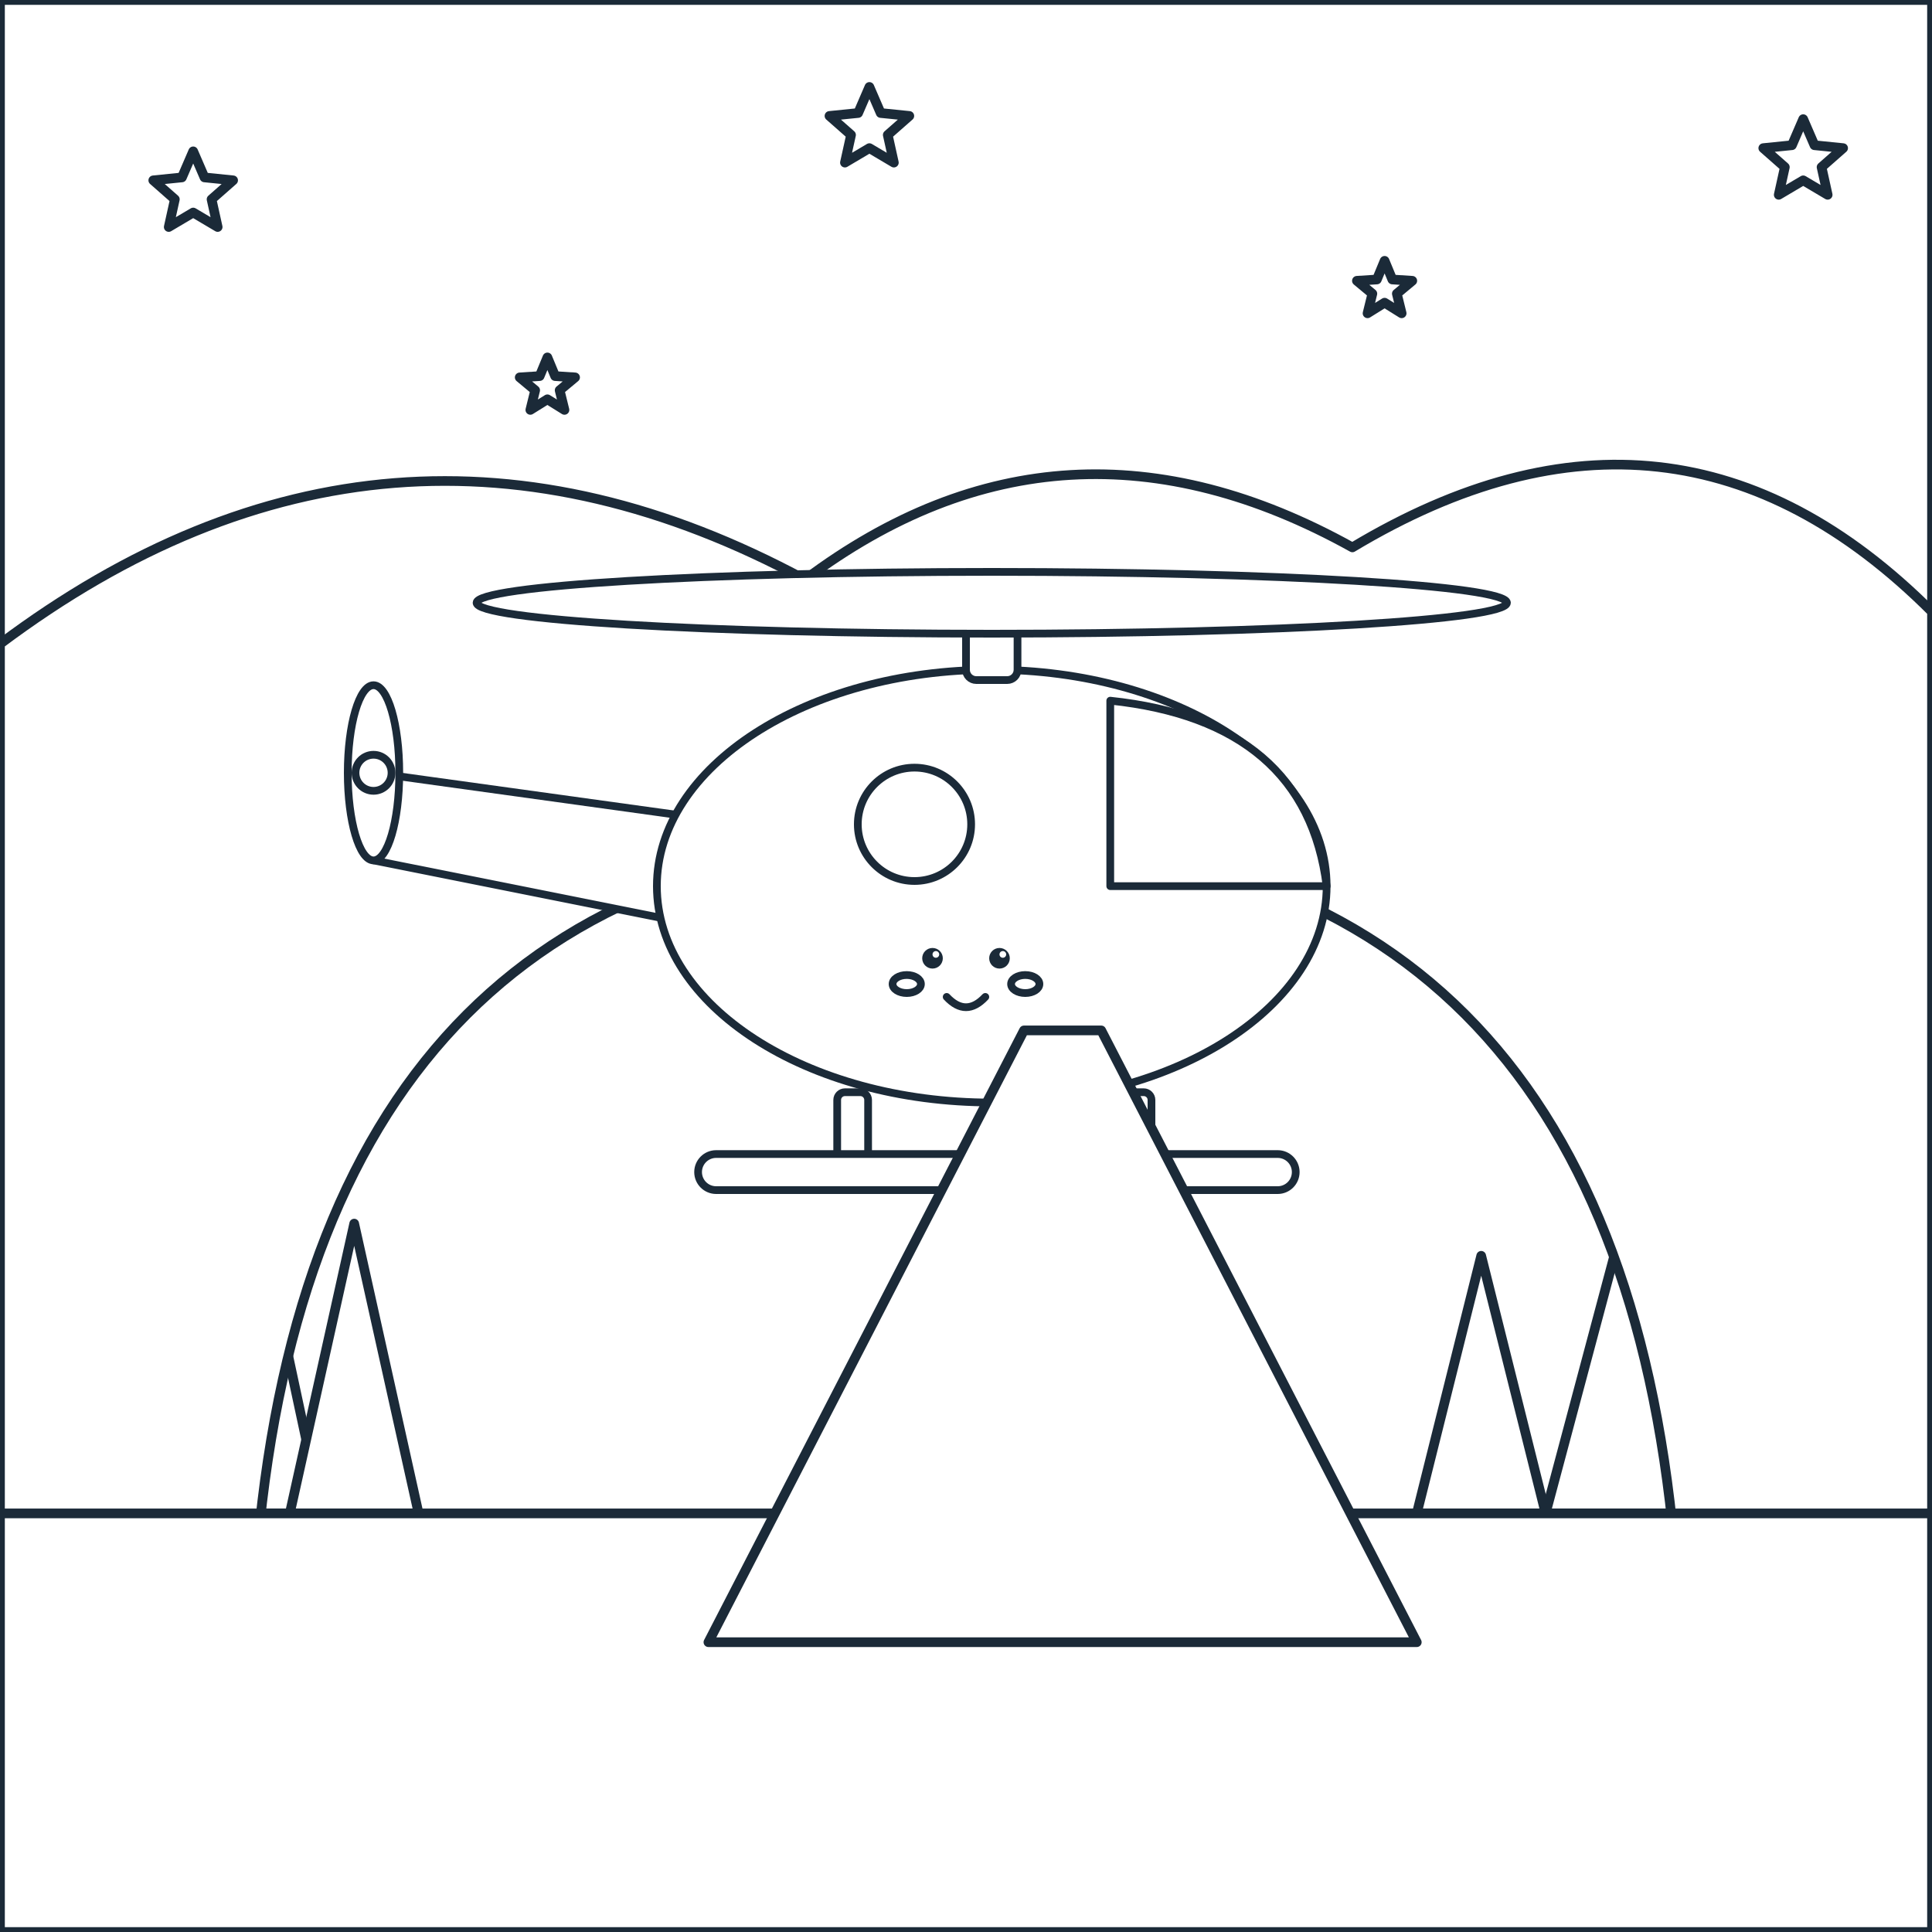
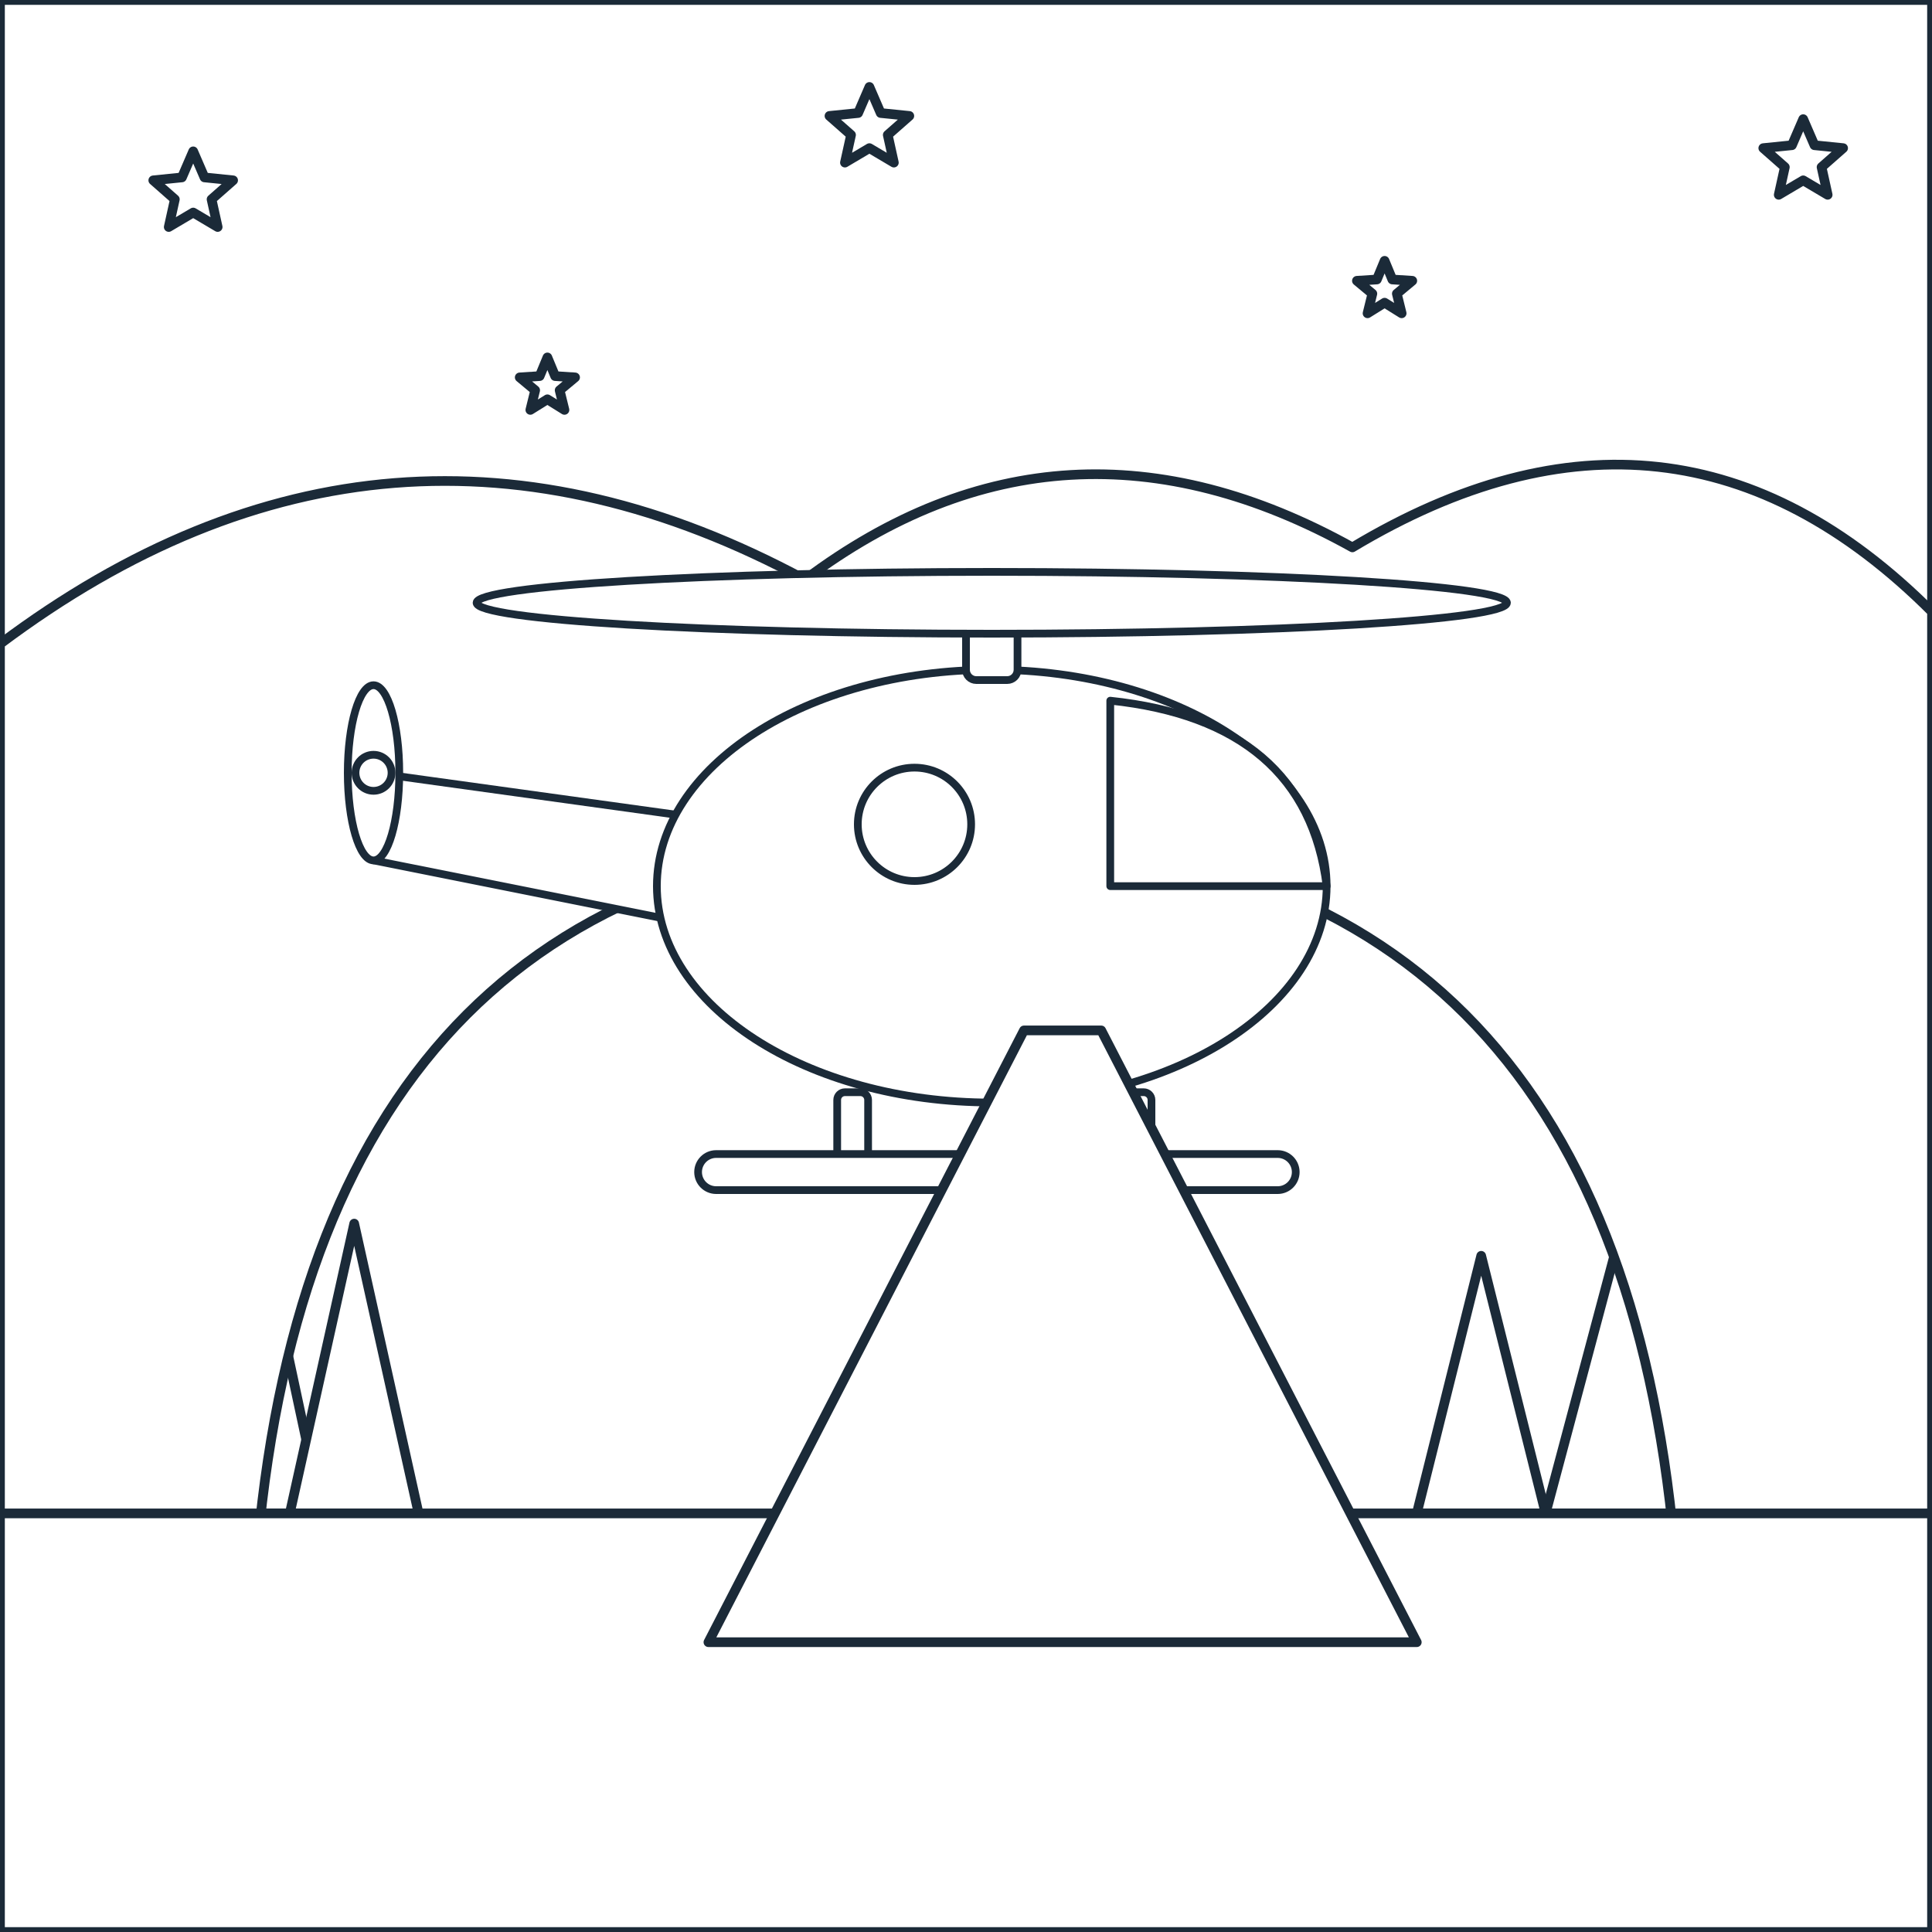
<svg xmlns="http://www.w3.org/2000/svg" viewBox="0 0 600 600" data-picture="truc-thang--soi-den-hang">
  <g class="scene-back">
    <rect x="0" y="0" width="600" height="600" rx="0" id="r-nen-troi" data-region="nen-troi" class="region" fill="#FFFFFF" stroke="#1B2A38" stroke-width="3" stroke-linejoin="round" />
    <polygon points="60,47 63.5,55.1 72.4,56 65.7,61.9 67.6,70.5 60,66 52.4,70.5 54.3,61.9 47.6,56 56.5,55.1" id="r-sao-1" data-region="sao-1" class="region" fill="#FFFFFF" stroke="#1B2A38" stroke-width="3" stroke-linejoin="round" />
    <polygon points="170,111 172.4,116.8 178.6,117.2 173.8,121.2 175.3,127.3 170,124 164.7,127.3 166.2,121.2 161.4,117.2 167.6,116.8" id="r-sao-2" data-region="sao-2" class="region" fill="#FFFFFF" stroke="#1B2A38" stroke-width="3" stroke-linejoin="round" />
    <polygon points="270,27 273.5,35.1 282.4,36 275.7,41.9 277.6,50.5 270,46 262.4,50.5 264.3,41.9 257.6,36 266.5,35.1" id="r-sao-3" data-region="sao-3" class="region" fill="#FFFFFF" stroke="#1B2A38" stroke-width="3" stroke-linejoin="round" />
    <polygon points="430,81 432.4,86.8 438.6,87.2 433.8,91.2 435.3,97.3 430,94 424.7,97.3 426.2,91.2 421.4,87.2 427.6,86.8" id="r-sao-4" data-region="sao-4" class="region" fill="#FFFFFF" stroke="#1B2A38" stroke-width="3" stroke-linejoin="round" />
    <polygon points="560,37 563.5,45.1 572.4,46 565.7,51.9 567.6,60.5 560,56 552.4,60.5 554.3,51.9 547.6,46 556.5,45.1" id="r-sao-5" data-region="sao-5" class="region" fill="#FFFFFF" stroke="#1B2A38" stroke-width="3" stroke-linejoin="round" />
    <polygon points="540,201 542.4,206.8 548.6,207.2 543.8,211.2 545.3,217.3 540,214 534.7,217.3 536.2,211.2 531.4,207.2 537.6,206.8" id="r-sao-6" data-region="sao-6" class="region" fill="#FFFFFF" stroke="#1B2A38" stroke-width="3" stroke-linejoin="round" />
    <polygon points="40,217 43.5,225.1 52.4,226 45.7,231.9 47.6,240.5 40,236 32.4,240.5 34.3,231.9 27.6,226 36.5,225.1" id="r-sao-7" data-region="sao-7" class="region" fill="#FFFFFF" stroke="#1B2A38" stroke-width="3" stroke-linejoin="round" />
    <polygon points="40,470 70,330 100,470" id="r-pha-le-1" data-region="pha-le-1" class="region" fill="#FFFFFF" stroke="#1B2A38" stroke-width="3" stroke-linejoin="round" />
    <polygon points="90,470 110,380 130,470" id="r-pha-le-2" data-region="pha-le-2" class="region" fill="#FFFFFF" stroke="#1B2A38" stroke-width="3" stroke-linejoin="round" />
    <polygon points="480,470 520,320 560,470" id="r-pha-le-3" data-region="pha-le-3" class="region" fill="#FFFFFF" stroke="#1B2A38" stroke-width="3" stroke-linejoin="round" />
    <polygon points="440,470 460,390 480,470" id="r-pha-le-4" data-region="pha-le-4" class="region" fill="#FFFFFF" stroke="#1B2A38" stroke-width="3" stroke-linejoin="round" />
    <path d="M 0 480 L 0 200 Q 120 110 250 180 Q 330 120 420 170 Q 520 110 600 190 L 600 480 L 520 480 Q 500 260 300 260 Q 100 260 80 480 Z" id="r-hang-hanh-tinh" data-region="hang-hanh-tinh" class="region" fill="#FFFFFF" stroke="#1B2A38" stroke-width="3" stroke-linejoin="round" />
    <rect x="0" y="470" width="600" height="130" rx="0" id="r-nen-dat" data-region="nen-dat" class="region" fill="#FFFFFF" stroke="#1B2A38" stroke-width="3" stroke-linejoin="round" />
  </g>
  <g id="subject" class="subject anim-fly" transform="translate(0 -60) translate(300 300) scale(0.8) rotate(0) translate(-300 -300)">
    <polygon points="200,318 70,300 70,334 200,360" id="r-duoi-truc-thang" data-region="duoi-truc-thang" class="region" fill="#FFFFFF" stroke="#1B2A38" stroke-width="3" stroke-linejoin="round" />
    <ellipse cx="70" cy="300" rx="10" ry="34" id="r-canh-quat-duoi" data-region="canh-quat-duoi" class="region" fill="#FFFFFF" stroke="#1B2A38" stroke-width="3" stroke-linejoin="round" />
    <ellipse cx="70" cy="300" rx="7" ry="7" id="r-truc-quat-duoi" data-region="truc-quat-duoi" class="region" fill="#FFFFFF" stroke="#1B2A38" stroke-width="3" stroke-linejoin="round" />
    <ellipse cx="310" cy="344" rx="130" ry="84" id="r-than" data-region="than" class="region" fill="#FFFFFF" stroke="#1B2A38" stroke-width="3" stroke-linejoin="round" />
    <path d="M 356 272 Q 432 280 440 344 L 356 344 Z" id="r-kinh-lai" data-region="kinh-lai" class="region" fill="#FFFFFF" stroke="#1B2A38" stroke-width="3" stroke-linejoin="round" />
    <ellipse cx="280" cy="320" rx="22" ry="22" id="r-cua-so" data-region="cua-so" class="region" fill="#FFFFFF" stroke="#1B2A38" stroke-width="3" stroke-linejoin="round" />
    <rect x="300" y="238" width="20" height="26" rx="4" id="r-cot-quat" data-region="cot-quat" class="region" fill="#FFFFFF" stroke="#1B2A38" stroke-width="3" stroke-linejoin="round" />
    <ellipse cx="310" cy="234" rx="200" ry="12" id="r-canh-quat" data-region="canh-quat" class="region" fill="#FFFFFF" stroke="#1B2A38" stroke-width="3" stroke-linejoin="round" />
    <rect x="360" y="424" width="12" height="28" rx="3" id="r-chan-truoc" data-region="chan-truoc" class="region" fill="#FFFFFF" stroke="#1B2A38" stroke-width="3" stroke-linejoin="round" />
    <rect x="250" y="424" width="12" height="28" rx="3" id="r-chan-sau" data-region="chan-sau" class="region" fill="#FFFFFF" stroke="#1B2A38" stroke-width="3" stroke-linejoin="round" />
    <rect x="196" y="448" width="232" height="14" rx="7" id="r-cang-truot" data-region="cang-truot" class="region" fill="#FFFFFF" stroke="#1B2A38" stroke-width="3" stroke-linejoin="round" />
-     <g class="deco" pointer-events="none">
-       <circle cx="287" cy="372" r="4" fill="#1B2A38" />
-     </g>
-     <g class="deco" pointer-events="none">
-       <circle cx="313" cy="372" r="4" fill="#1B2A38" />
-     </g>
-     <g class="deco" pointer-events="none">
-       <circle cx="288.3" cy="370.5" r="1.3" fill="#FFFFFF" />
-     </g>
-     <g class="deco" pointer-events="none">
-       <circle cx="314.3" cy="370.5" r="1.3" fill="#FFFFFF" />
-     </g>
-     <ellipse cx="277" cy="382" rx="5.5" ry="3.5" id="r-ma-trai" data-region="ma-trai" class="region" fill="#FFFFFF" stroke="#1B2A38" stroke-width="3" stroke-linejoin="round" />
-     <ellipse cx="323" cy="382" rx="5.5" ry="3.5" id="r-ma-phai" data-region="ma-phai" class="region" fill="#FFFFFF" stroke="#1B2A38" stroke-width="3" stroke-linejoin="round" />
-     <g class="deco" pointer-events="none">
-       <path d="M 292.5 387 Q 300 395 307.5 387" fill="none" stroke="#1B2A38" stroke-width="3" stroke-linecap="round" stroke-linejoin="round" />
-     </g>
  </g>
  <g class="scene-front">
    <polygon points="318,320 342,320 440,510 220,510" id="r-chum-den" data-region="chum-den" class="region" fill="#FFFFFF" stroke="#1B2A38" stroke-width="3" stroke-linejoin="round" />
  </g>
</svg>
